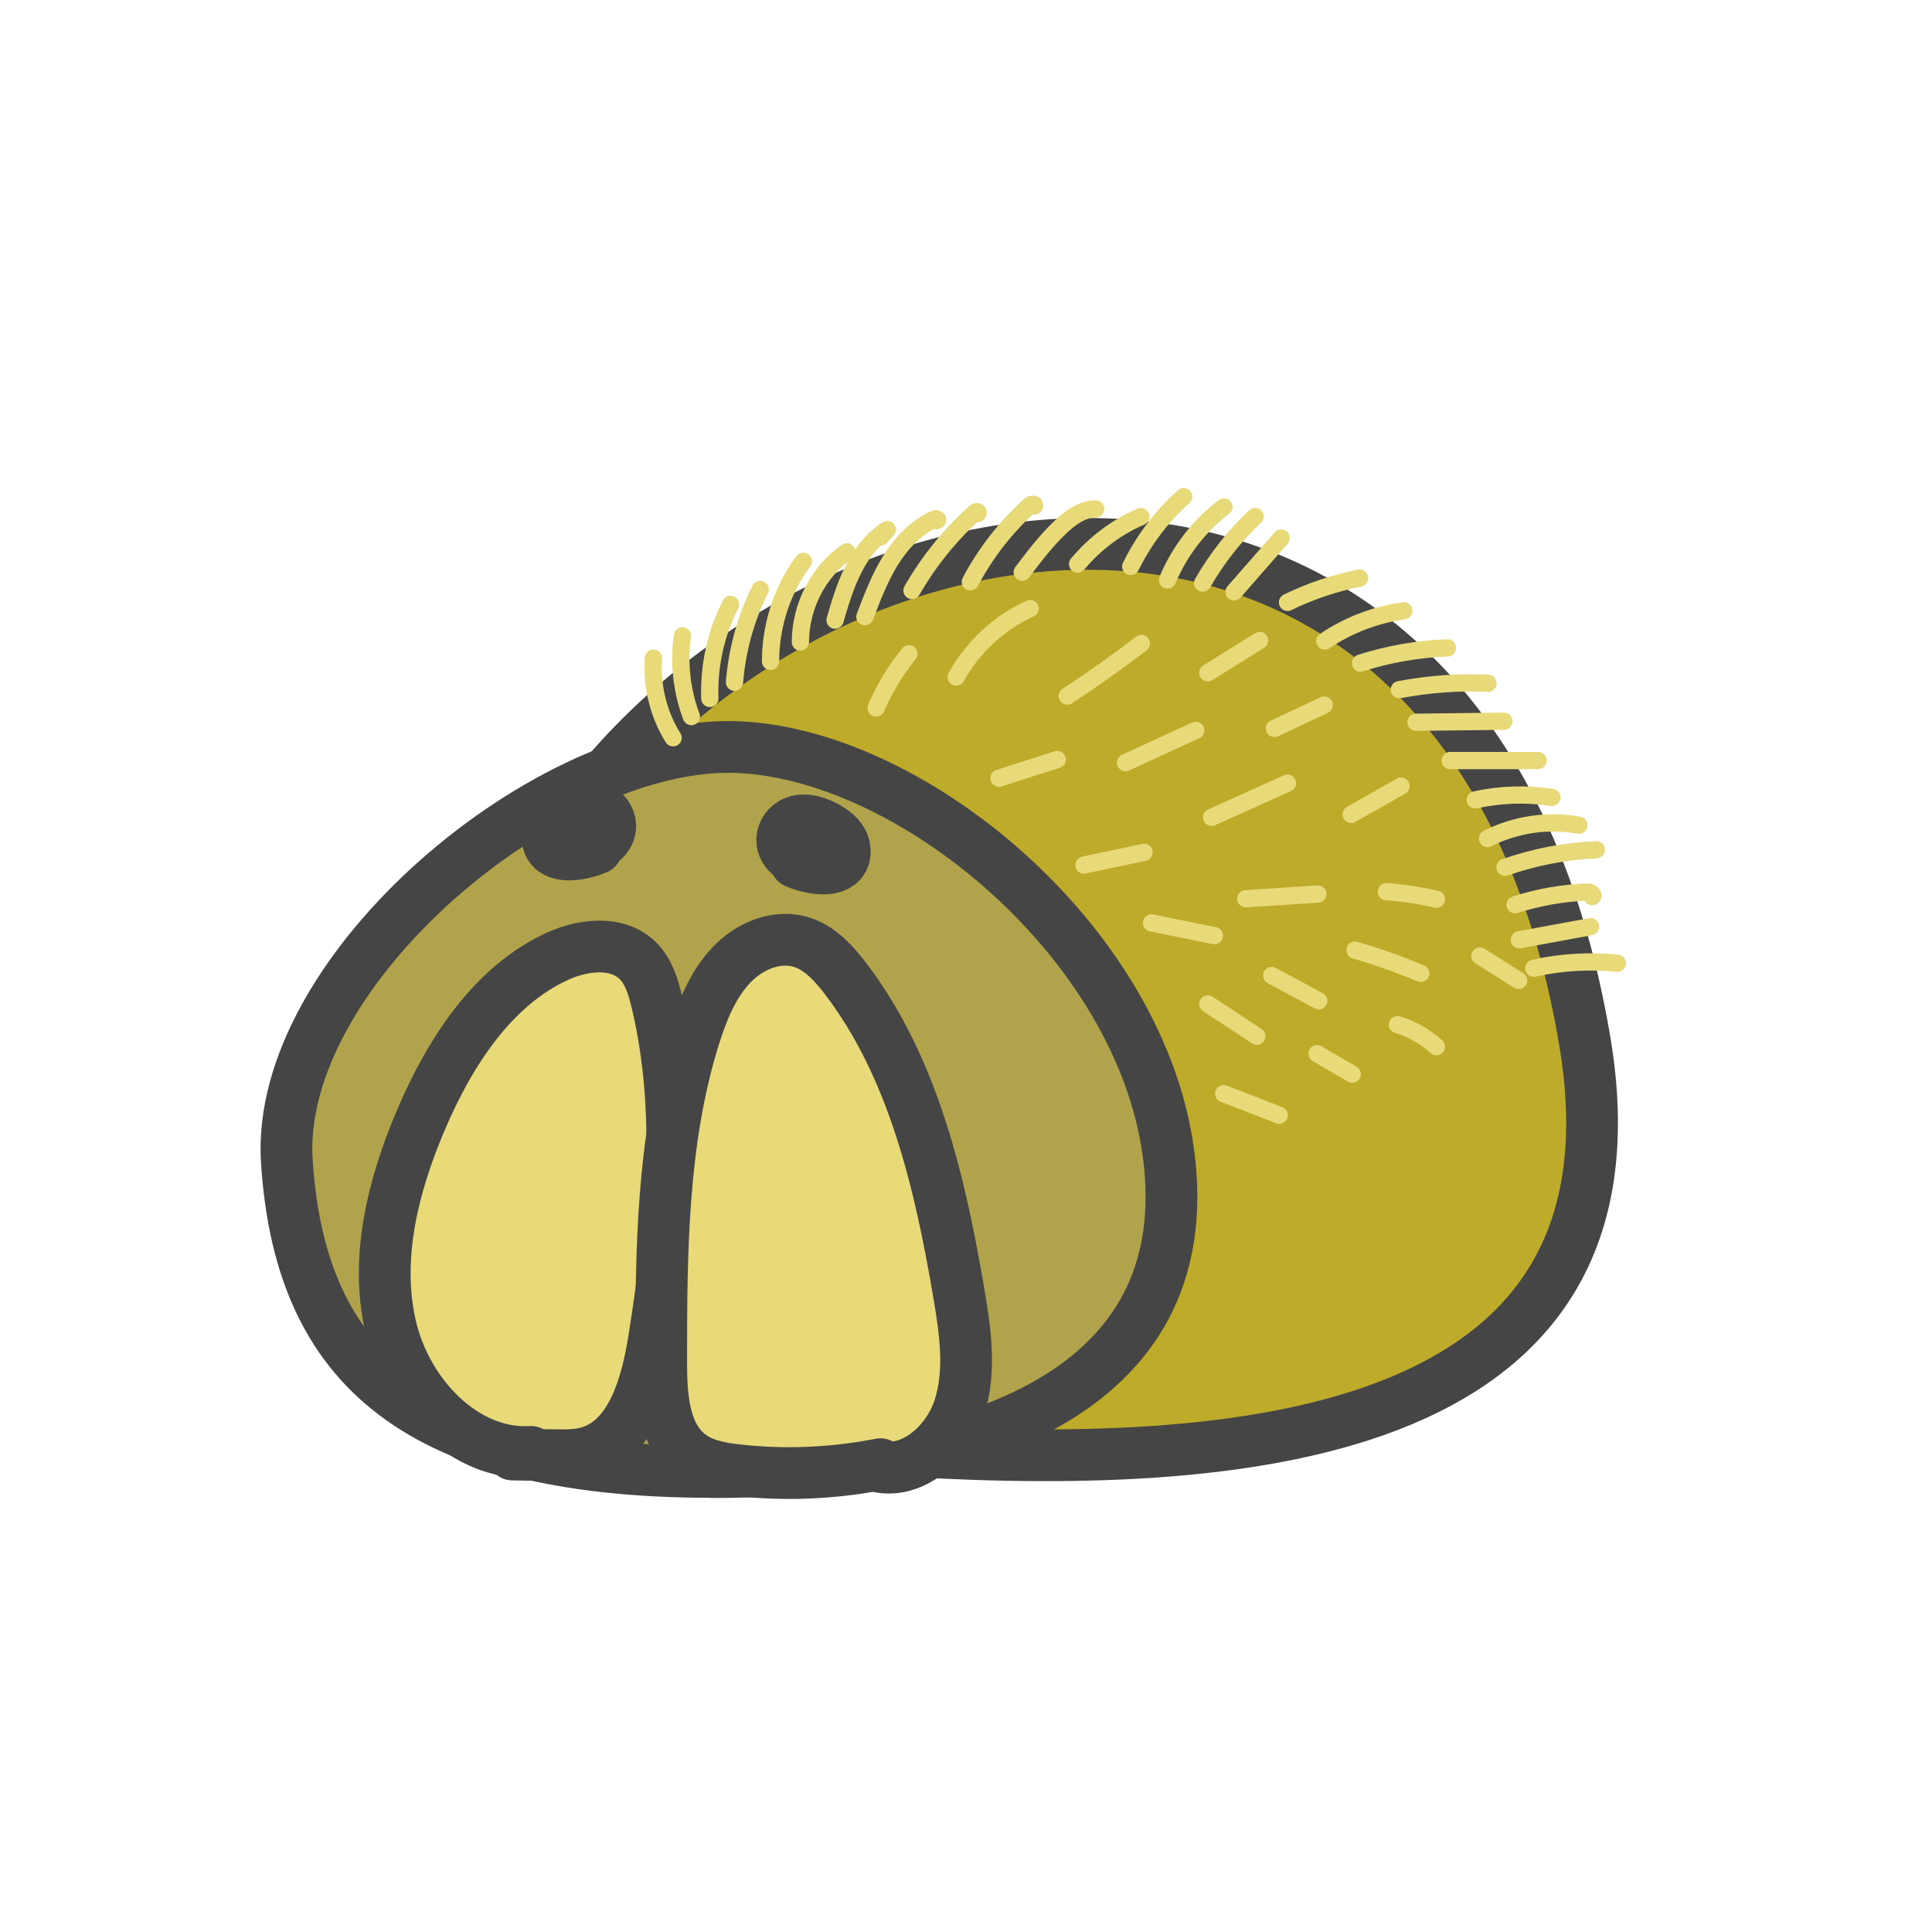
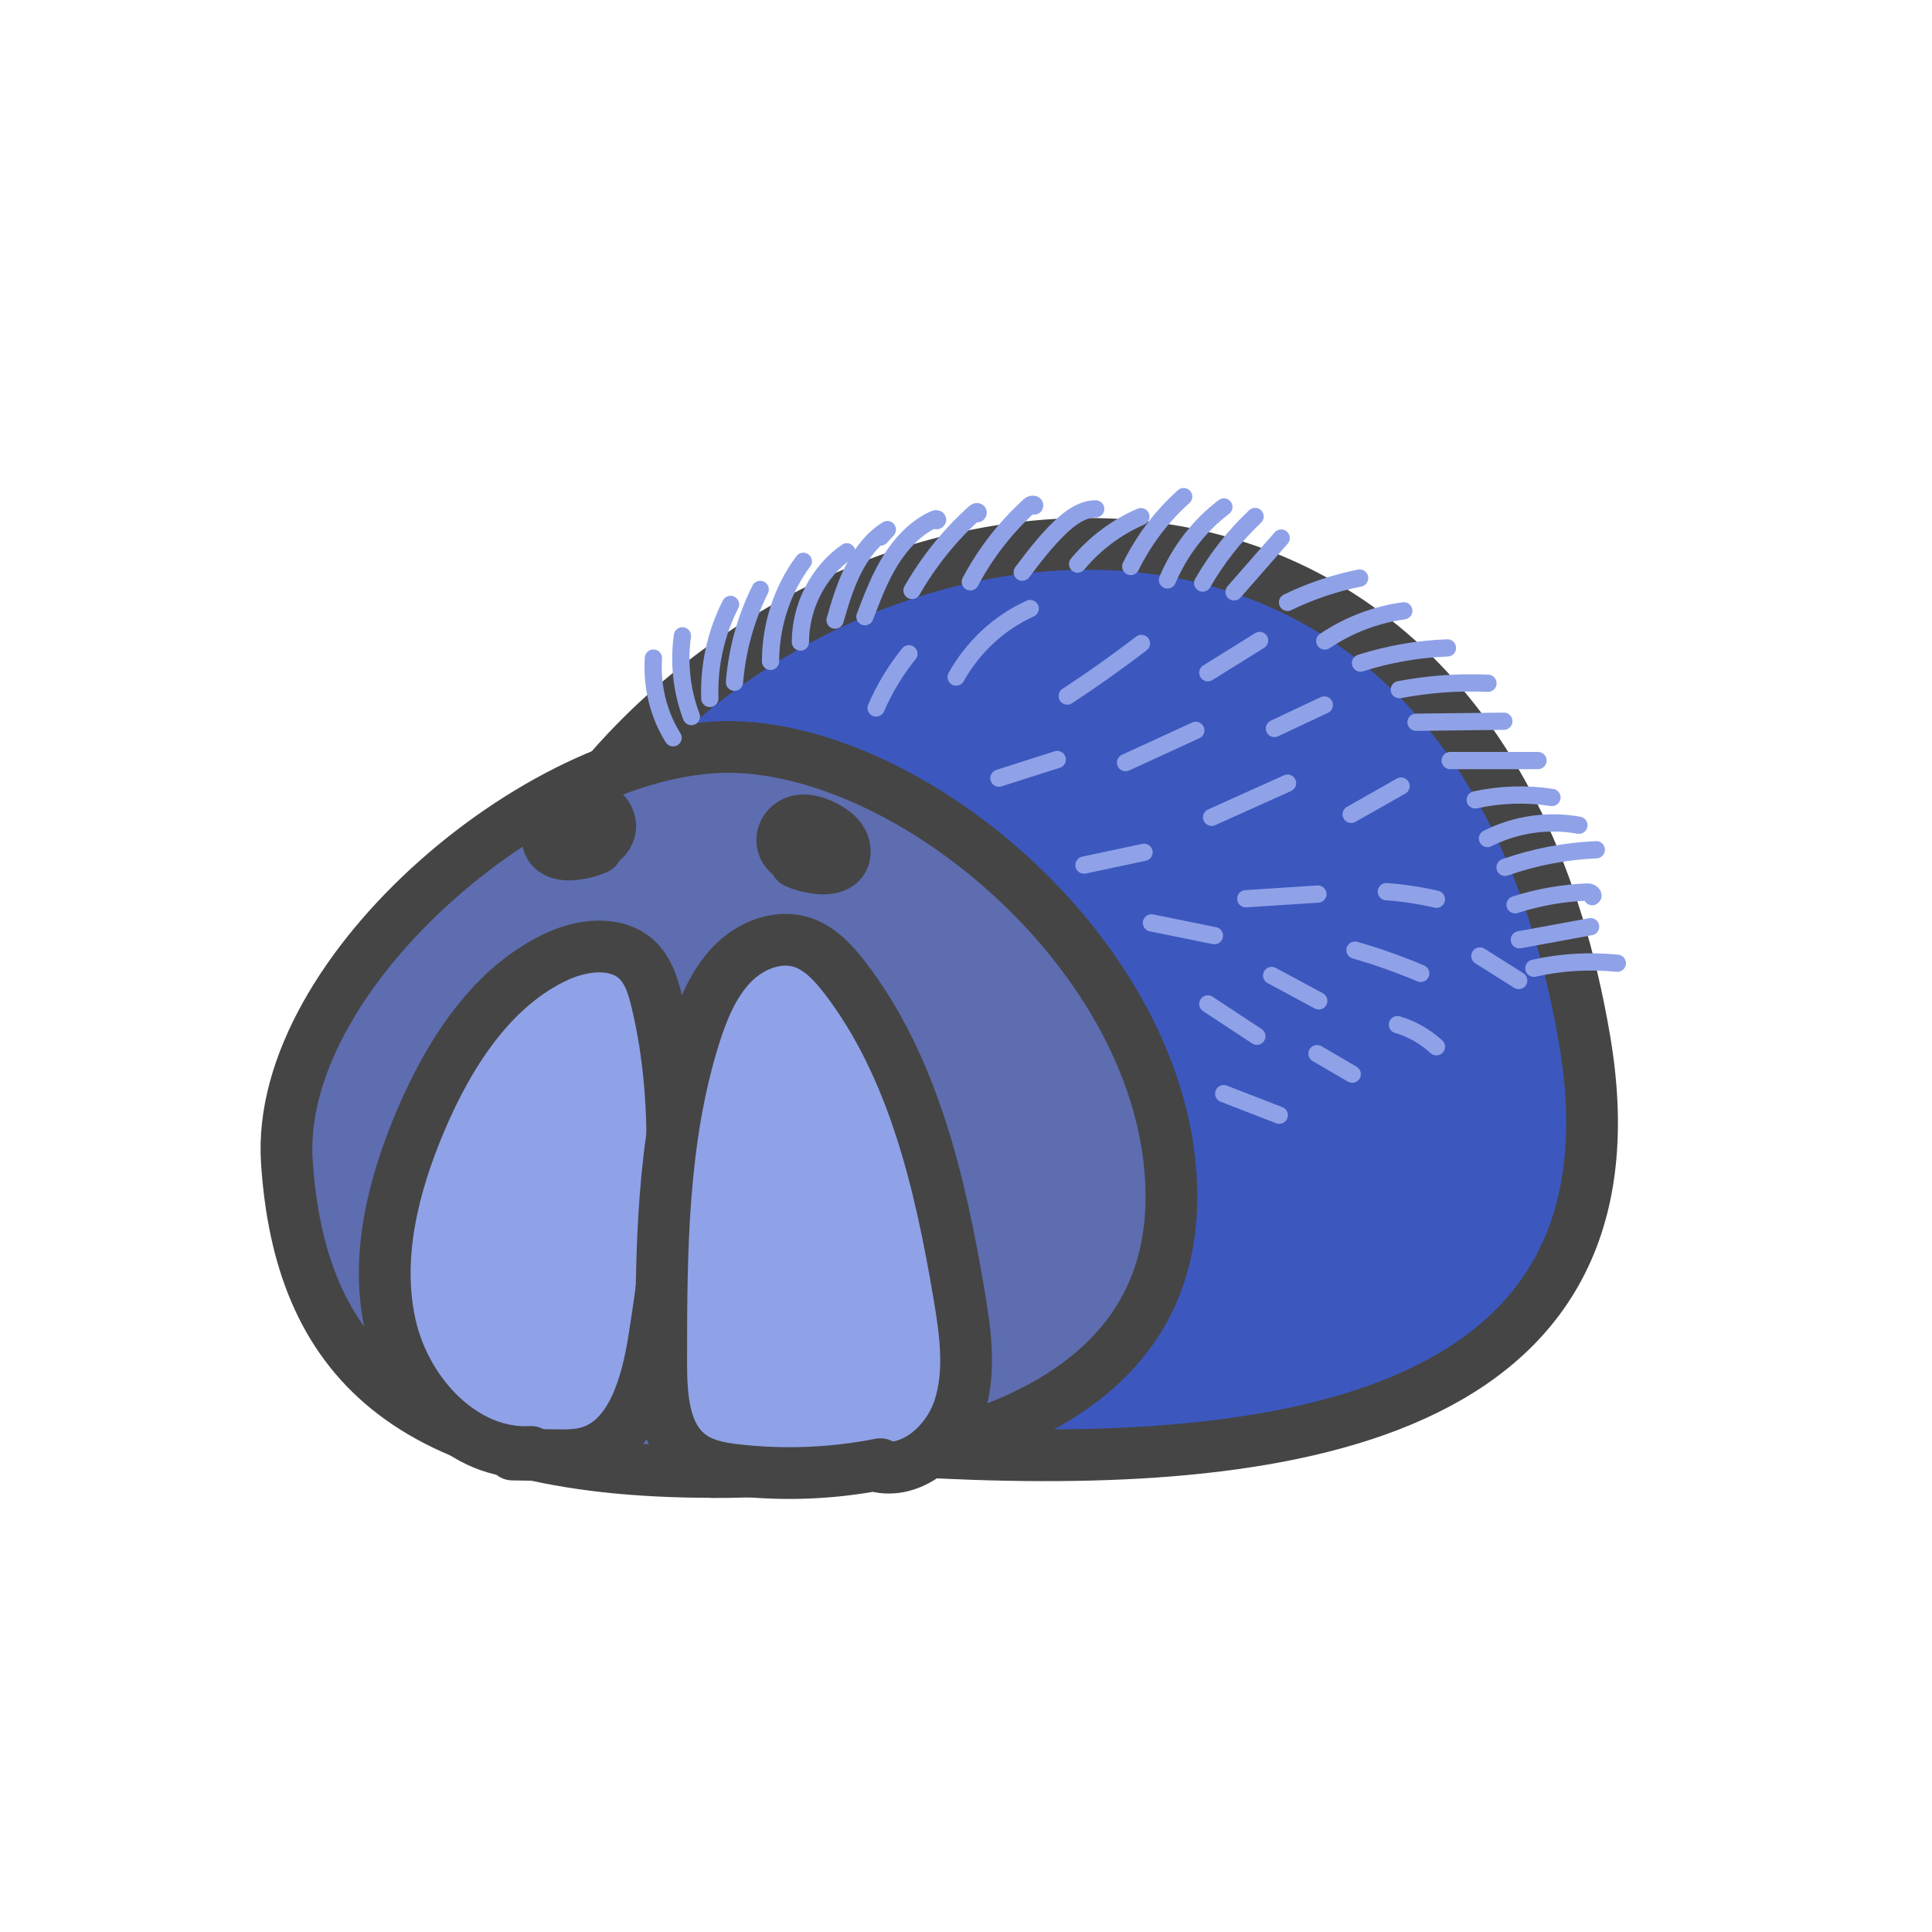
<svg xmlns="http://www.w3.org/2000/svg" id="_レイヤー_2" data-name="レイヤー 2" viewBox="0 0 112 112">
  <defs>
    <style>
      .cls-1 {
-         fill: #b0a34c;
+         fill: #5d6db0;
      }

-       .cls-2 {
-         fill: #bfab2a;
-       }
- 
-       .cls-3, .cls-4 {
+       .cls-2, .cls-3 {
        fill: none;
      }

-       .cls-3, .cls-4, .cls-5 {
+       .cls-2, .cls-3, .cls-4 {
        stroke-linecap: round;
        stroke-linejoin: round;
      }

-       .cls-3, .cls-5 {
+       .cls-2, .cls-4 {
        stroke: #454545;
        stroke-width: 3px;
      }

-       .cls-4 {
-         stroke: #e8d979;
+       .cls-3 {
+         stroke: #8fa2e8;
      }

      .cls-5 {
+         fill: #8fa2e8;
+       }
+ 
+       .cls-4 {
        fill: #454545;
      }

      .cls-6 {
-         fill: #e8d979;
+         fill: #3c58bf;
      }
    </style>
  </defs>
+   <path class="cls-6" d="M32.45,48.42c14.71-22.04,52.91-26.76,59.42,11.92,3.82,22.66-18.93,24.97-39.25,23.77-18.25-1.07-33.08-16.35-20.18-35.69Z" />
  <path class="cls-2" d="M32.45,48.42c14.71-22.04,52.91-26.76,59.42,11.92,3.82,22.66-18.93,24.97-39.25,23.77-18.25-1.07-33.08-16.35-20.18-35.69Z" />
-   <path class="cls-3" d="M32.45,48.42c14.71-22.04,52.91-26.76,59.42,11.92,3.82,22.66-18.93,24.97-39.25,23.77-18.25-1.07-33.08-16.35-20.18-35.69Z" />
  <path class="cls-1" d="M41.31,85.33c-18.04,0-23.94-6.84-24.68-17.97-.75-11.14,15.29-24.48,26.12-24.05,10.84.43,25.16,12.83,25.16,26.08s-15.47,15.95-26.6,15.95Z" />
-   <path class="cls-3" d="M41.31,85.33c-18.04,0-23.94-6.84-24.68-17.97-.75-11.14,15.29-24.48,26.12-24.05,10.84.43,25.16,12.83,25.16,26.08s-15.47,15.95-26.6,15.95Z" />
-   <path class="cls-6" d="M30.79,84.17c-3.86.22-7.24-3.32-8.15-7.29-.91-3.97.15-8.15,1.73-11.88,1.68-3.97,4.19-7.86,7.98-9.58,1.58-.71,3.65-.9,4.79.45.51.6.74,1.39.93,2.17,1.53,6.37.88,13.09-.15,19.58-.42,2.67-1.3,5.81-3.76,6.56-.66.2-1.36.19-2.05.18-.8-.01-1.6-.03-2.4-.04" />
-   <path class="cls-3" d="M30.79,84.17c-3.86.22-7.24-3.32-8.15-7.29-.91-3.97.15-8.15,1.73-11.88,1.68-3.97,4.19-7.86,7.98-9.58,1.58-.71,3.65-.9,4.79.45.51.6.74,1.39.93,2.17,1.53,6.37.88,13.09-.15,19.58-.42,2.67-1.3,5.81-3.76,6.56-.66.2-1.36.19-2.05.18-.8-.01-1.6-.03-2.4-.04" />
-   <path class="cls-6" d="M51.04,84.88c-2.75.54-5.58.66-8.36.34-.98-.11-1.99-.3-2.77-.93-1.46-1.18-1.58-3.4-1.58-5.34,0-6.35.03-12.82,1.91-18.84.48-1.53,1.1-3.06,2.18-4.19s2.73-1.78,4.17-1.26c1,.36,1.76,1.2,2.42,2.06,3.93,5.14,5.49,11.83,6.59,18.34.37,2.19.69,4.49,0,6.59-.7,2.1-2.77,3.86-4.81,3.34" />
-   <path class="cls-3" d="M51.04,84.88c-2.75.54-5.58.66-8.36.34-.98-.11-1.99-.3-2.77-.93-1.46-1.18-1.58-3.4-1.58-5.34,0-6.35.03-12.82,1.91-18.84.48-1.53,1.1-3.06,2.18-4.19s2.73-1.78,4.17-1.26c1,.36,1.76,1.2,2.42,2.06,3.93,5.14,5.49,11.83,6.59,18.34.37,2.19.69,4.49,0,6.59-.7,2.1-2.77,3.86-4.81,3.34" />
-   <path class="cls-5" d="M34.59,49.18c-.45.2-.93.31-1.41.35-.43.03-.9-.03-1.19-.33-.31-.32-.31-.85-.09-1.24s.61-.66,1.01-.87c.59-.31,1.34-.5,1.91-.16.37.22.6.66.55,1.08s-.37.8-.78.94c-.02,0-.03.01-.05.02" />
-   <path class="cls-5" d="M46.13,49.99c.45.2.93.31,1.41.35.43.03.9-.03,1.19-.33.31-.32.31-.85.09-1.24s-.61-.66-1.01-.87c-.59-.31-1.34-.5-1.91-.16-.37.22-.6.66-.55,1.08s.37.8.78.94c.02,0,.03.01.05.02" />
+   <path class="cls-2" d="M41.31,85.33c-18.04,0-23.94-6.84-24.68-17.97-.75-11.14,15.29-24.48,26.12-24.05,10.84.43,25.16,12.83,25.16,26.08s-15.47,15.95-26.6,15.95Z" />
+   <path class="cls-5" d="M30.79,84.17c-3.86.22-7.24-3.32-8.15-7.29-.91-3.97.15-8.15,1.73-11.88,1.68-3.97,4.19-7.86,7.98-9.58,1.58-.71,3.65-.9,4.79.45.51.6.74,1.39.93,2.17,1.53,6.37.88,13.09-.15,19.58-.42,2.67-1.3,5.81-3.76,6.56-.66.2-1.36.19-2.05.18-.8-.01-1.6-.03-2.4-.04" />
+   <path class="cls-2" d="M30.79,84.17c-3.86.22-7.24-3.32-8.15-7.29-.91-3.97.15-8.15,1.73-11.88,1.68-3.97,4.19-7.86,7.98-9.58,1.58-.71,3.65-.9,4.79.45.51.6.74,1.39.93,2.17,1.53,6.37.88,13.09-.15,19.58-.42,2.67-1.3,5.81-3.76,6.56-.66.2-1.36.19-2.05.18-.8-.01-1.6-.03-2.4-.04" />
+   <path class="cls-5" d="M51.04,84.88c-2.75.54-5.58.66-8.36.34-.98-.11-1.99-.3-2.77-.93-1.46-1.18-1.58-3.4-1.58-5.34,0-6.35.03-12.82,1.91-18.84.48-1.53,1.1-3.06,2.18-4.19s2.73-1.78,4.17-1.26c1,.36,1.76,1.2,2.42,2.06,3.93,5.14,5.49,11.83,6.59,18.34.37,2.19.69,4.49,0,6.59-.7,2.1-2.77,3.86-4.81,3.34" />
+   <path class="cls-2" d="M51.04,84.88c-2.75.54-5.58.66-8.36.34-.98-.11-1.99-.3-2.77-.93-1.46-1.18-1.58-3.4-1.58-5.34,0-6.35.03-12.82,1.91-18.84.48-1.53,1.1-3.06,2.18-4.19s2.73-1.78,4.17-1.26c1,.36,1.76,1.2,2.42,2.06,3.93,5.14,5.49,11.83,6.59,18.34.37,2.19.69,4.49,0,6.59-.7,2.1-2.77,3.86-4.81,3.34" />
+   <path class="cls-4" d="M34.59,49.18c-.45.2-.93.31-1.41.35-.43.03-.9-.03-1.19-.33-.31-.32-.31-.85-.09-1.24s.61-.66,1.01-.87c.59-.31,1.34-.5,1.91-.16.37.22.6.66.55,1.08s-.37.8-.78.94c-.02,0-.03.01-.05.02" />
+   <path class="cls-4" d="M46.13,49.99c.45.2.93.31,1.41.35.43.03.9-.03,1.19-.33.31-.32.31-.85.09-1.24s-.61-.66-1.01-.87c-.59-.31-1.34-.5-1.91-.16-.37.22-.6.66-.55,1.08s.37.8.78.94c.02,0,.03.01.05.02" />
  <g>
-     <path class="cls-4" d="M41.15,40.49c-.07-1.88.35-3.79,1.2-5.45" />
-     <path class="cls-4" d="M42.58,39.55c.15-1.88.66-3.72,1.49-5.38" />
-     <path class="cls-4" d="M44.67,38.34c0-2.09.68-4.17,1.9-5.8" />
-     <path class="cls-4" d="M46.4,37.22c0-2.07,1.05-4.1,2.69-5.23" />
-     <path class="cls-4" d="M48.41,35.95c.29-1,.59-2.01,1.06-2.94s1.11-1.78,1.97-2.31c-.13.14-.26.29-.39.43" />
-     <path class="cls-4" d="M50.14,35.75c.43-1.12.86-2.26,1.49-3.27s1.48-1.91,2.53-2.38c.06-.03.15-.05.19.01s-.11.11-.08.04" />
-     <path class="cls-4" d="M52.87,34.23c.97-1.69,2.2-3.22,3.63-4.5.05-.05.13-.1.19-.05s-.06.15-.07.08" />
-     <path class="cls-4" d="M56.25,33.73c.89-1.68,2.07-3.19,3.46-4.44.1-.09.33-.07.26.04" />
-     <path class="cls-4" d="M59.26,33.17c.69-.91,1.39-1.83,2.21-2.61.58-.55,1.28-1.06,2.05-1.06" />
-     <path class="cls-4" d="M62.47,32.7c1-1.2,2.27-2.15,3.67-2.75" />
-     <path class="cls-4" d="M40.08,41.54c-.56-1.47-.74-3.11-.52-4.68" />
-     <path class="cls-4" d="M39.02,42.77c-.85-1.35-1.25-3-1.14-4.62" />
-     <path class="cls-4" d="M65.55,32.84c.76-1.54,1.81-2.93,3.07-4.05" />
-     <path class="cls-4" d="M67.68,33.62c.71-1.68,1.85-3.16,3.27-4.23" />
-     <path class="cls-4" d="M69.72,33.8c.83-1.44,1.85-2.74,3.04-3.86" />
-     <path class="cls-4" d="M71.54,34.31l2.73-3.12" />
-     <path class="cls-4" d="M50.79,41.04c.49-1.13,1.13-2.19,1.9-3.14" />
-     <path class="cls-4" d="M55.43,39.25c.98-1.76,2.51-3.17,4.29-3.97" />
-     <path class="cls-4" d="M61.87,40.35c1.47-.96,2.9-1.98,4.3-3.05" />
-     <path class="cls-4" d="M65.25,44.21c1.36-.62,2.72-1.25,4.07-1.87" />
-     <path class="cls-4" d="M57.91,45.11c1.13-.36,2.25-.72,3.38-1.08" />
-     <path class="cls-4" d="M62.84,50.15l3.48-.74" />
-     <path class="cls-4" d="M70.24,47.38c1.47-.66,2.93-1.32,4.4-1.98" />
-     <path class="cls-4" d="M70.02,39c1-.62,2-1.25,3-1.87" />
-     <path class="cls-4" d="M73.88,42.23l2.89-1.36" />
-     <path class="cls-4" d="M78.33,47.21l2.89-1.64" />
-     <path class="cls-4" d="M72.22,52.1c1.39-.09,2.79-.18,4.18-.27" />
-     <path class="cls-4" d="M66.75,53.5l3.65.74" />
-     <path class="cls-4" d="M70.02,58.2l2.84,1.87" />
-     <path class="cls-4" d="M73.72,56.55l2.73,1.47" />
-     <path class="cls-4" d="M78.55,55.08c1.29.37,2.56.82,3.81,1.35" />
-     <path class="cls-4" d="M80.37,51.69c.97.07,1.94.22,2.9.44" />
-     <path class="cls-4" d="M85.79,55.42l2.25,1.42" />
-     <path class="cls-4" d="M81.01,59.4c.83.24,1.61.69,2.26,1.28" />
-     <path class="cls-4" d="M76.35,61.08l2.04,1.19" />
-     <path class="cls-4" d="M70.94,63.4l3.22,1.25" />
-     <path class="cls-4" d="M74.64,34.92c1.33-.65,2.74-1.12,4.18-1.41" />
-     <path class="cls-4" d="M76.8,37.16c1.38-.93,2.96-1.53,4.58-1.75" />
-     <path class="cls-4" d="M78.87,38.44c1.63-.52,3.33-.82,5.04-.88" />
-     <path class="cls-4" d="M81.12,39.98c1.7-.32,3.42-.45,5.14-.37" />
-     <path class="cls-4" d="M82.09,41.87l5.09-.06" />
-     <path class="cls-4" d="M84.07,44.09h5.09" />
-     <path class="cls-4" d="M85.52,46.37c1.46-.32,2.97-.37,4.45-.14" />
-     <path class="cls-4" d="M86.23,48.61c1.63-.82,3.51-1.1,5.3-.77" />
-     <path class="cls-4" d="M87.25,50.28c1.71-.6,3.49-.94,5.29-1.02" />
-     <path class="cls-4" d="M87.83,52.45c1.37-.44,2.8-.69,4.23-.74.16,0,.39.19.24.27" />
-     <path class="cls-4" d="M88.08,54.48l4.13-.76" />
-     <path class="cls-4" d="M88.92,56.13c1.59-.36,3.23-.45,4.84-.29" />
+     <path class="cls-3" d="M41.15,40.49c-.07-1.88.35-3.79,1.2-5.45" />
+     <path class="cls-3" d="M42.58,39.55c.15-1.88.66-3.72,1.49-5.38" />
+     <path class="cls-3" d="M44.67,38.34c0-2.09.68-4.17,1.9-5.8" />
+     <path class="cls-3" d="M46.4,37.22c0-2.07,1.05-4.1,2.69-5.23" />
+     <path class="cls-3" d="M48.41,35.95c.29-1,.59-2.01,1.06-2.94s1.11-1.78,1.97-2.31c-.13.14-.26.29-.39.43" />
+     <path class="cls-3" d="M50.14,35.75c.43-1.12.86-2.26,1.49-3.27s1.48-1.91,2.53-2.38c.06-.03.15-.05.19.01s-.11.11-.08.04" />
+     <path class="cls-3" d="M52.87,34.23c.97-1.69,2.2-3.22,3.63-4.5.05-.05.13-.1.19-.05s-.06.15-.07.08" />
+     <path class="cls-3" d="M56.25,33.73c.89-1.68,2.07-3.19,3.46-4.44.1-.09.33-.07.26.04" />
+     <path class="cls-3" d="M59.26,33.17c.69-.91,1.39-1.83,2.21-2.61.58-.55,1.28-1.06,2.05-1.06" />
+     <path class="cls-3" d="M62.47,32.7c1-1.2,2.27-2.15,3.67-2.75" />
+     <path class="cls-3" d="M40.08,41.54c-.56-1.47-.74-3.11-.52-4.68" />
+     <path class="cls-3" d="M39.02,42.77c-.85-1.35-1.25-3-1.14-4.62" />
+     <path class="cls-3" d="M65.55,32.84c.76-1.54,1.81-2.93,3.07-4.05" />
+     <path class="cls-3" d="M67.68,33.62c.71-1.68,1.85-3.16,3.27-4.23" />
+     <path class="cls-3" d="M69.72,33.8c.83-1.44,1.85-2.74,3.04-3.86" />
+     <path class="cls-3" d="M71.54,34.31l2.73-3.12" />
+     <path class="cls-3" d="M50.79,41.04c.49-1.13,1.13-2.19,1.9-3.14" />
+     <path class="cls-3" d="M55.43,39.25c.98-1.76,2.51-3.17,4.29-3.97" />
+     <path class="cls-3" d="M61.87,40.35c1.47-.96,2.9-1.98,4.3-3.05" />
+     <path class="cls-3" d="M65.25,44.21c1.36-.62,2.72-1.25,4.07-1.87" />
+     <path class="cls-3" d="M57.91,45.11c1.13-.36,2.25-.72,3.38-1.08" />
+     <path class="cls-3" d="M62.84,50.15l3.48-.74" />
+     <path class="cls-3" d="M70.24,47.38c1.47-.66,2.93-1.32,4.4-1.98" />
+     <path class="cls-3" d="M70.02,39c1-.62,2-1.25,3-1.87" />
+     <path class="cls-3" d="M73.88,42.23l2.89-1.36" />
+     <path class="cls-3" d="M78.33,47.21l2.89-1.64" />
+     <path class="cls-3" d="M72.22,52.1c1.39-.09,2.79-.18,4.18-.27" />
+     <path class="cls-3" d="M66.75,53.5l3.65.74" />
+     <path class="cls-3" d="M70.02,58.2l2.84,1.87" />
+     <path class="cls-3" d="M73.72,56.55l2.73,1.47" />
+     <path class="cls-3" d="M78.55,55.08c1.29.37,2.56.82,3.81,1.35" />
+     <path class="cls-3" d="M80.37,51.69c.97.07,1.94.22,2.9.44" />
+     <path class="cls-3" d="M85.79,55.42l2.25,1.42" />
+     <path class="cls-3" d="M81.01,59.4c.83.24,1.61.69,2.26,1.28" />
+     <path class="cls-3" d="M76.35,61.08l2.04,1.19" />
+     <path class="cls-3" d="M70.94,63.4l3.22,1.25" />
+     <path class="cls-3" d="M74.64,34.92c1.33-.65,2.74-1.12,4.18-1.41" />
+     <path class="cls-3" d="M76.8,37.16c1.38-.93,2.96-1.53,4.58-1.75" />
+     <path class="cls-3" d="M78.87,38.44c1.63-.52,3.33-.82,5.04-.88" />
+     <path class="cls-3" d="M81.12,39.98c1.7-.32,3.42-.45,5.14-.37" />
+     <path class="cls-3" d="M82.09,41.87l5.09-.06" />
+     <path class="cls-3" d="M84.07,44.09h5.09" />
+     <path class="cls-3" d="M85.52,46.37c1.46-.32,2.97-.37,4.45-.14" />
+     <path class="cls-3" d="M86.23,48.61c1.63-.82,3.51-1.1,5.3-.77" />
+     <path class="cls-3" d="M87.25,50.28c1.71-.6,3.49-.94,5.29-1.02" />
+     <path class="cls-3" d="M87.83,52.45c1.37-.44,2.8-.69,4.23-.74.16,0,.39.19.24.27" />
+     <path class="cls-3" d="M88.08,54.48l4.13-.76" />
+     <path class="cls-3" d="M88.92,56.13c1.59-.36,3.23-.45,4.84-.29" />
  </g>
</svg>
